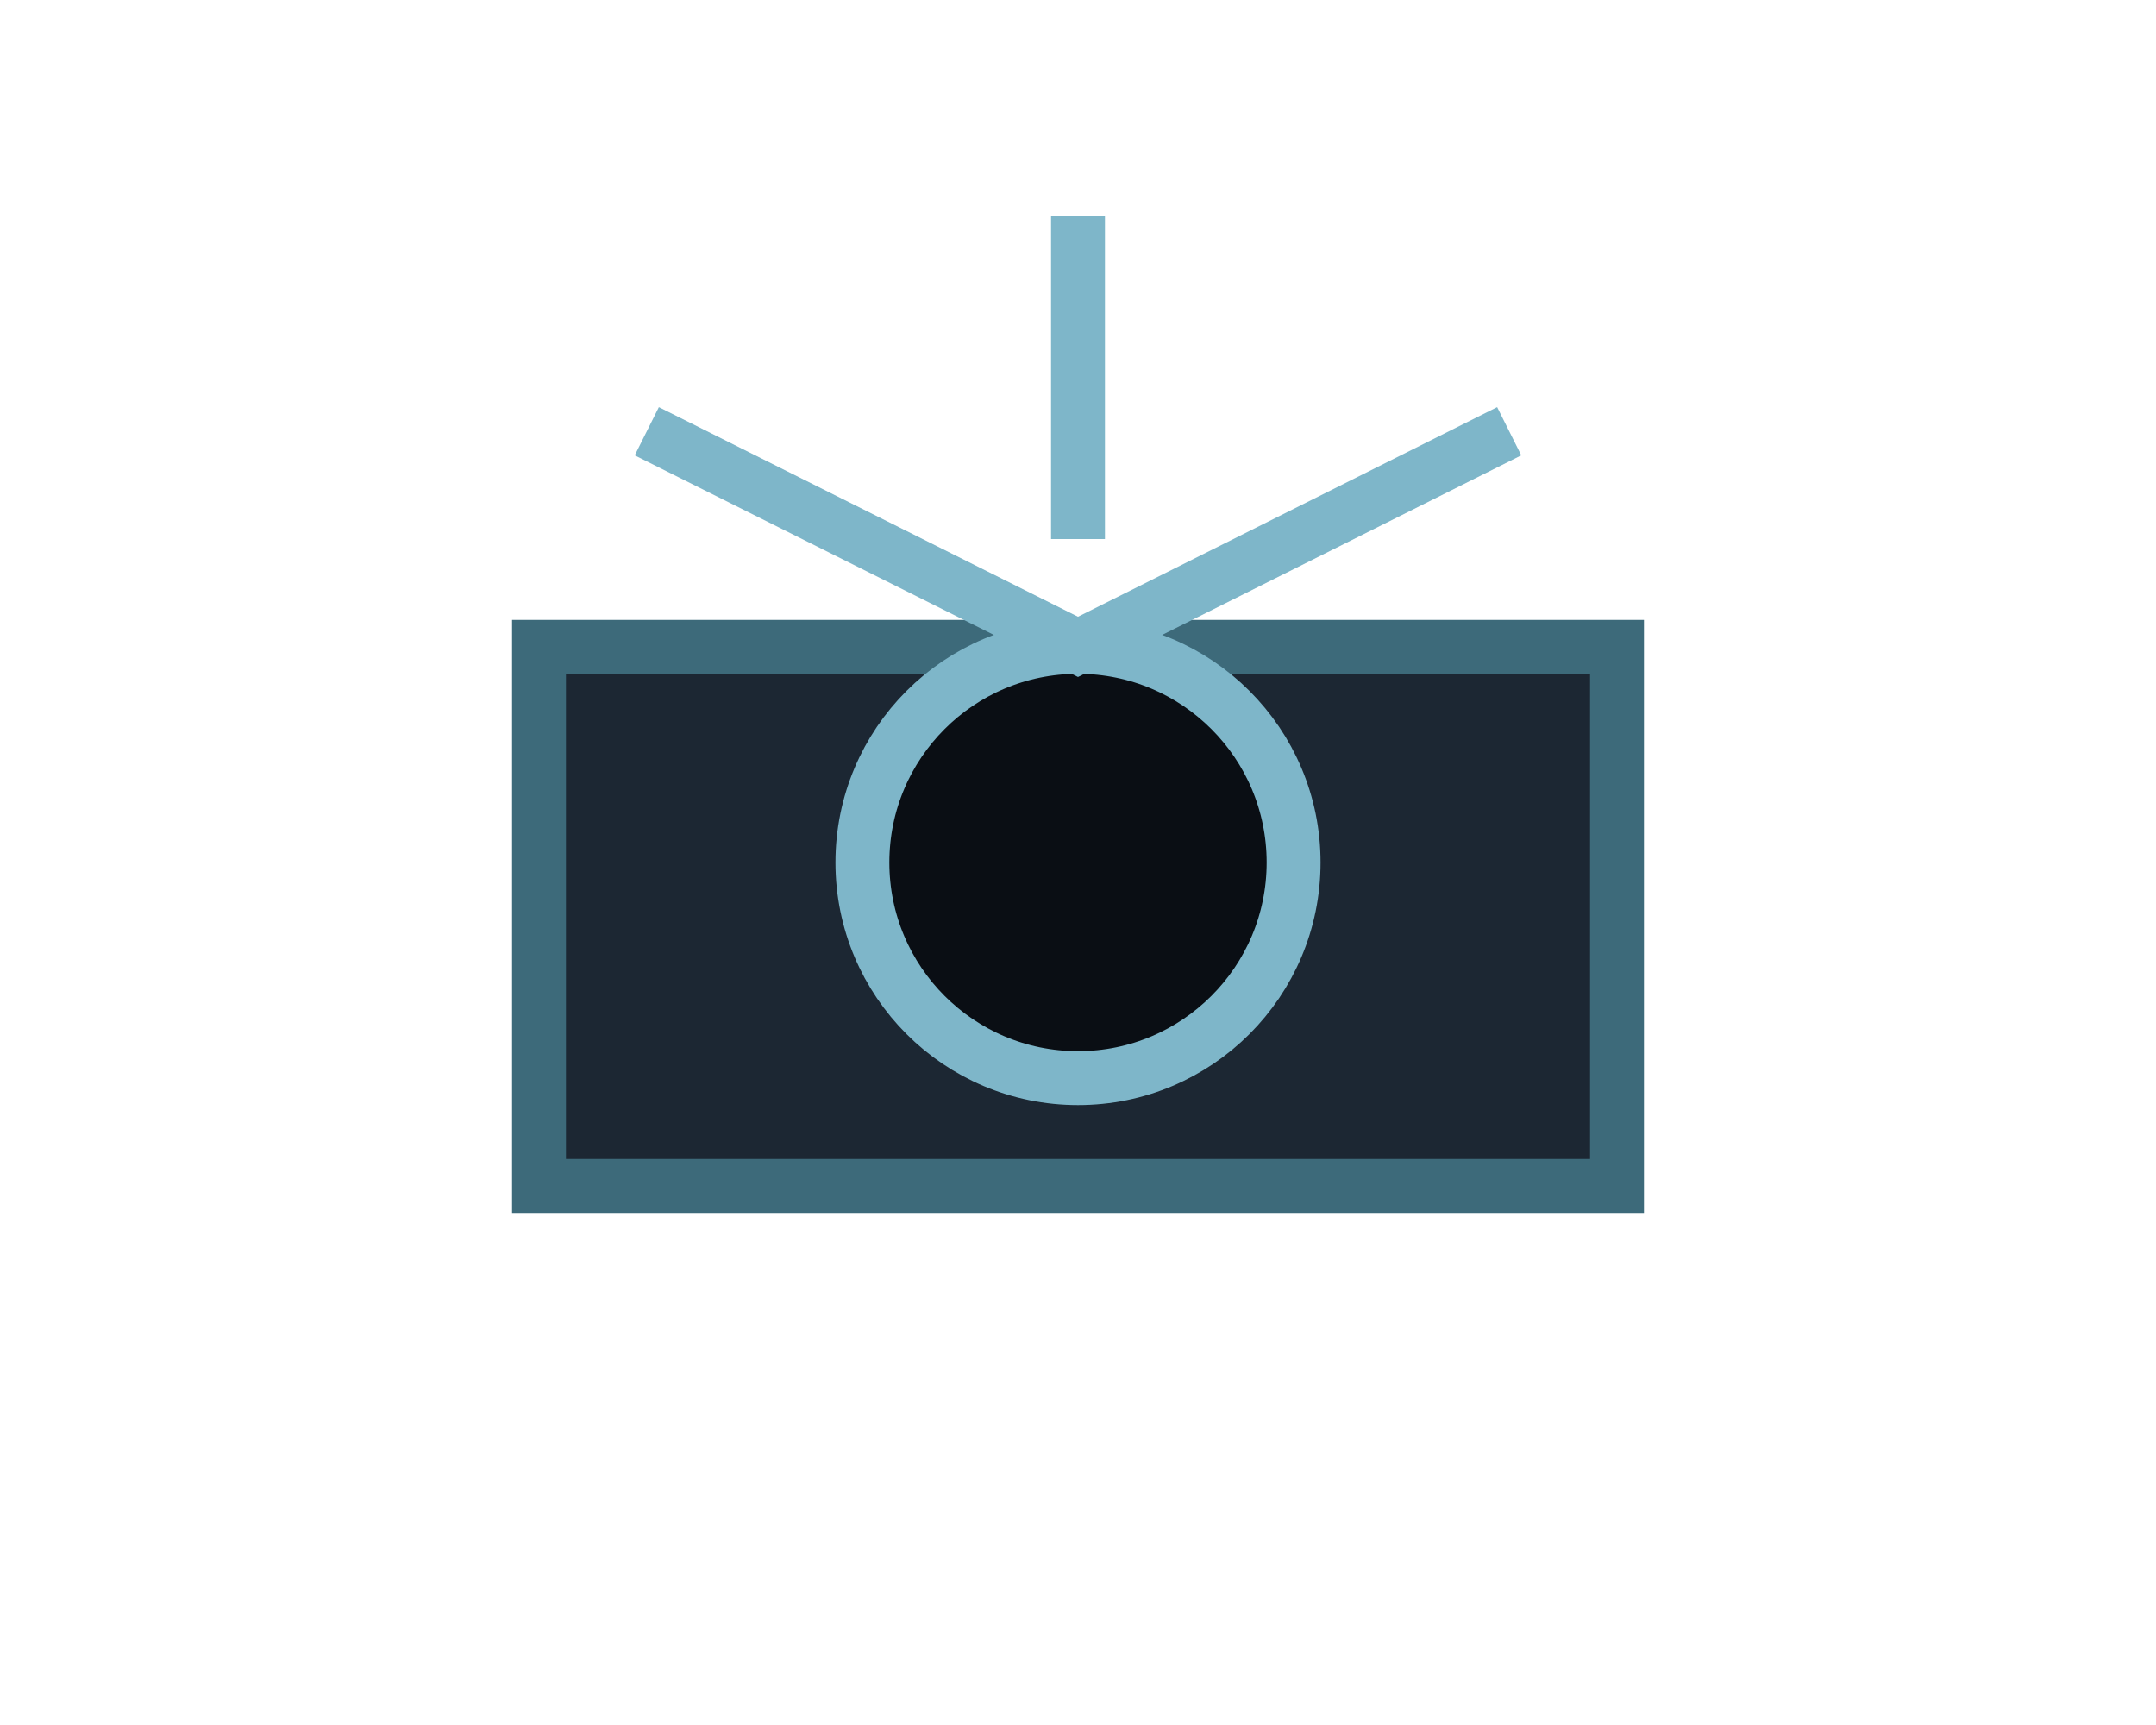
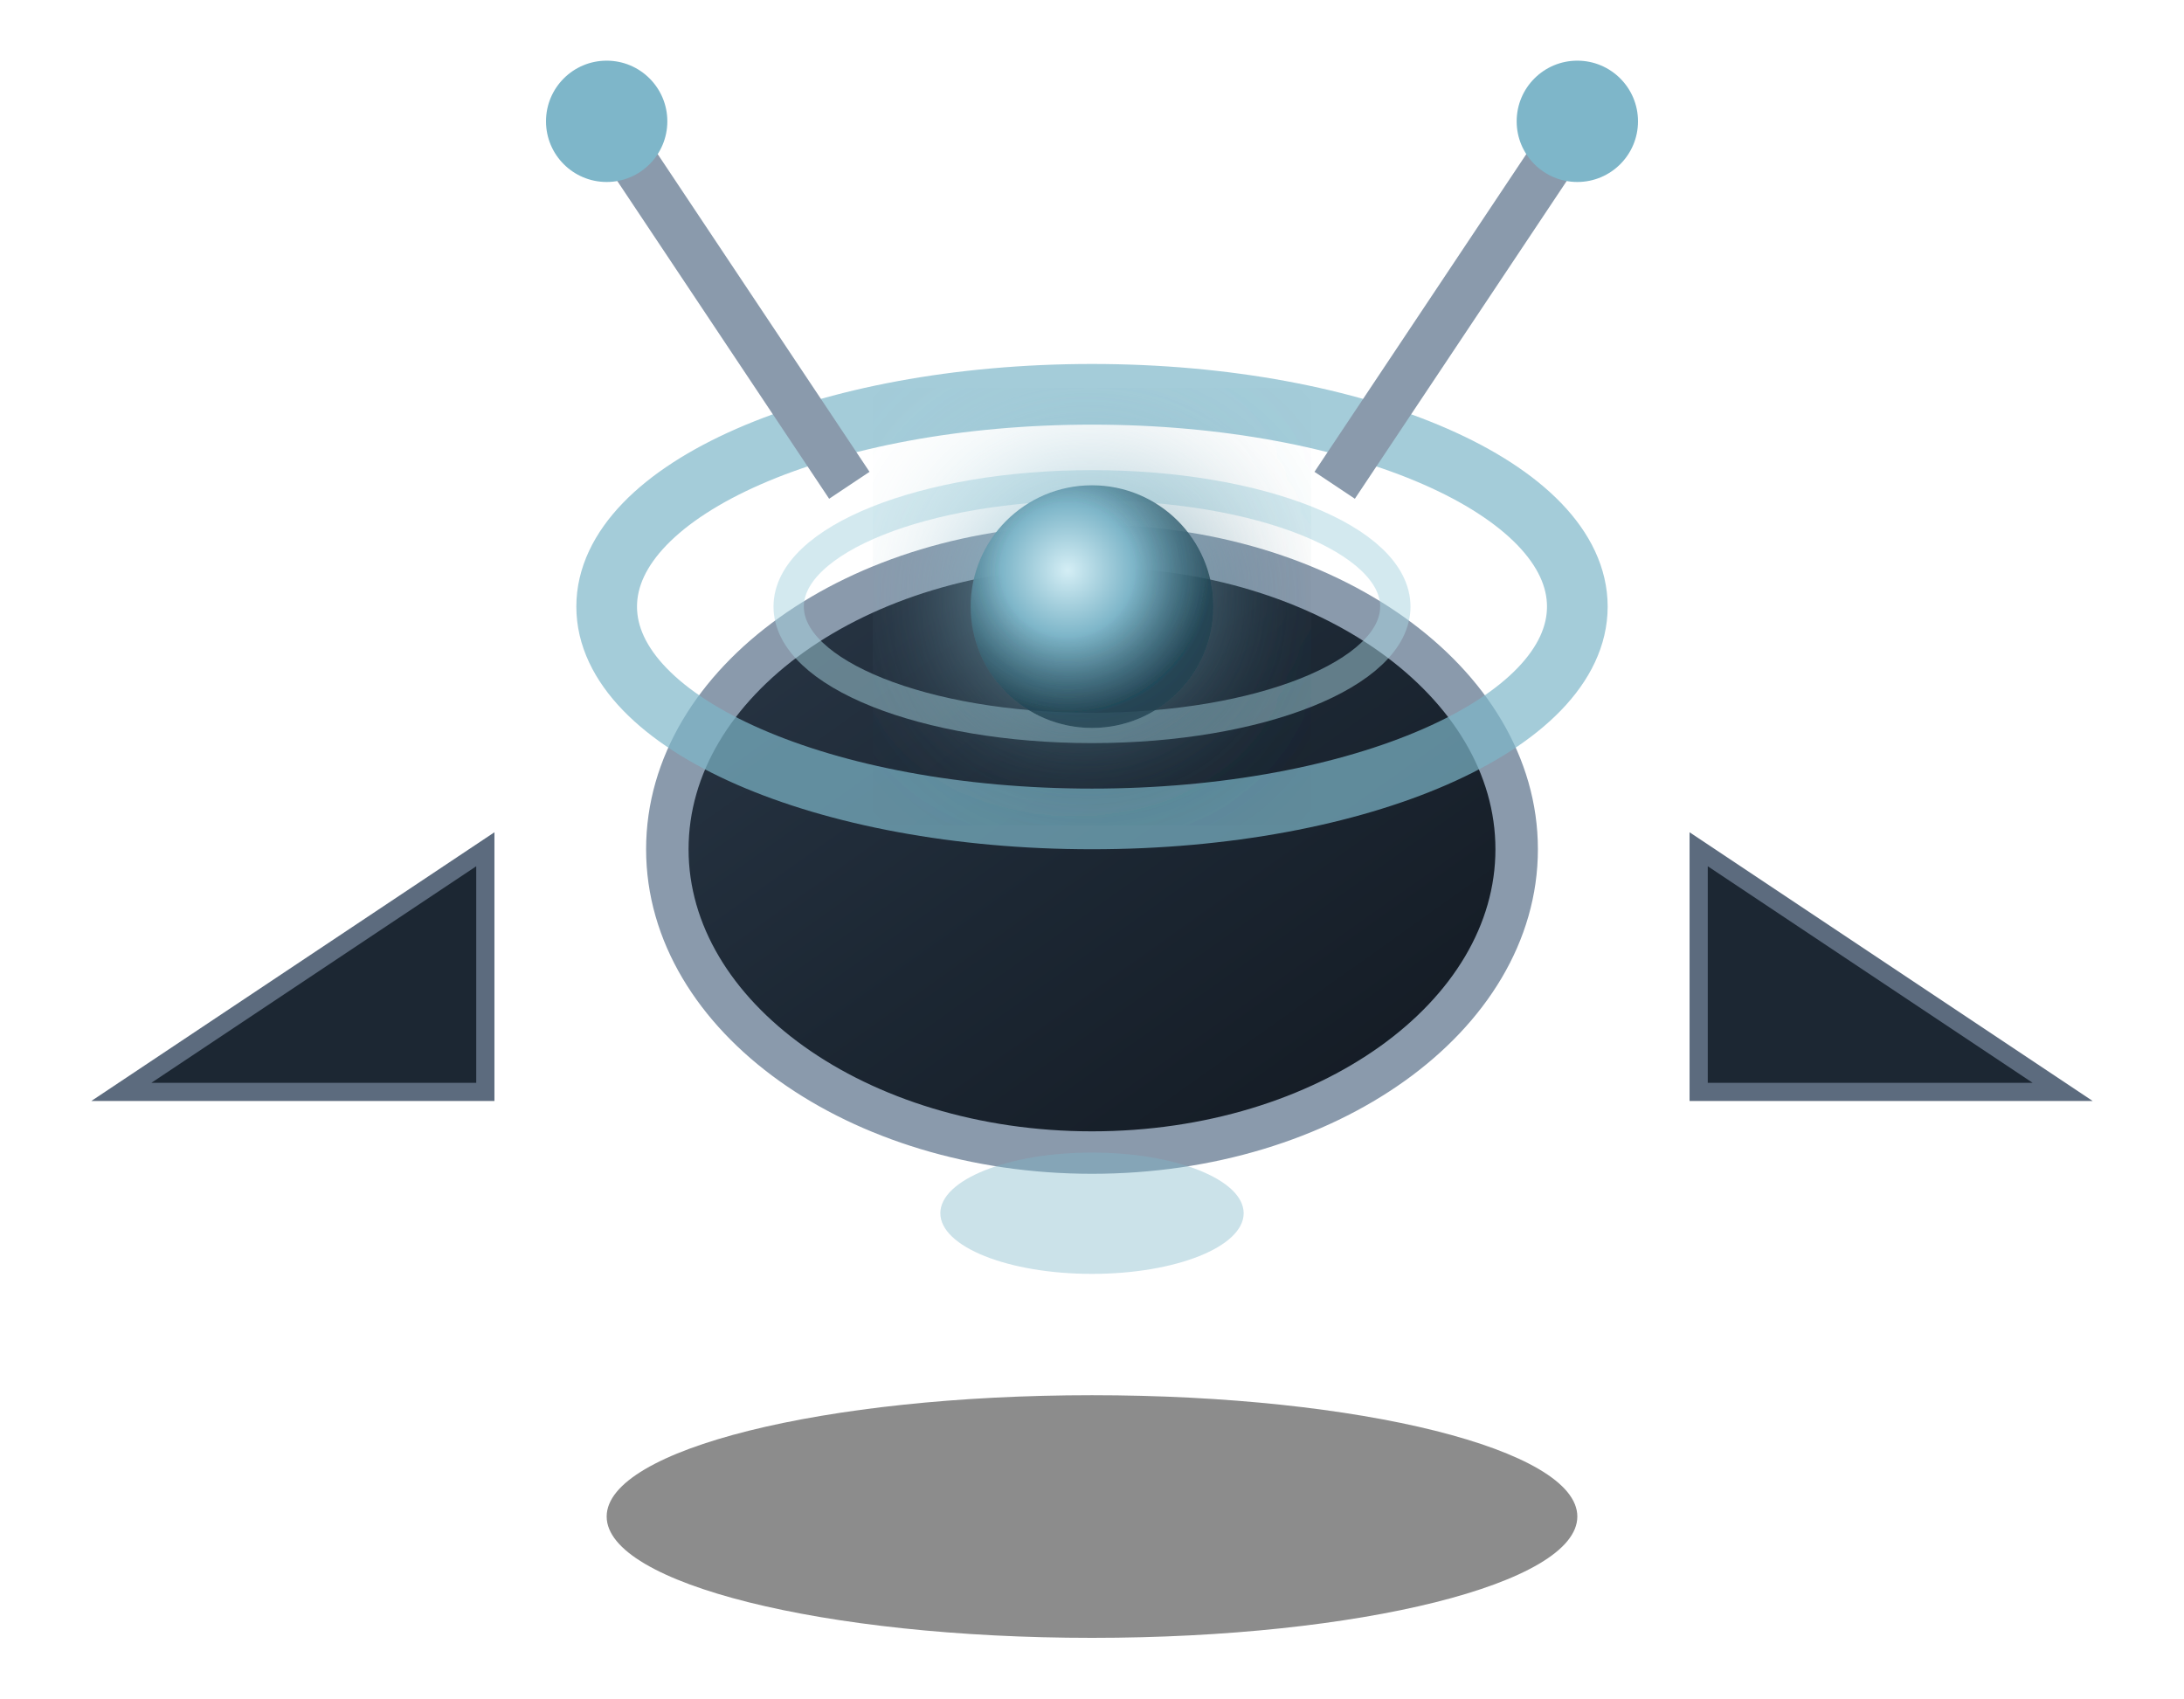
- <svg xmlns="http://www.w3.org/2000/svg" viewBox="0 0 40 32" width="40" height="32" fill="none">
-   <rect x="10" y="12" width="20" height="10" fill="#1c2733" stroke="#3d6a7a" />
-   <circle cx="20" cy="16" r="4" fill="#0a0e14" stroke="#7eb6c9" />
-   <path d="M20 4 L20 10 M12 8 L20 12 L28 8" stroke="#7eb6c9" stroke-width="1" />
+ <svg xmlns="http://www.w3.org/2000/svg" viewBox="0 0 36 28" width="36" height="28" fill="none">
+   <defs>
+     <radialGradient id="padG" cx="50%" cy="50%" r="50%">
+       <stop offset="0%" stop-color="#1c2733" stop-opacity="0.9" />
+       <stop offset="100%" stop-color="#0a0e14" stop-opacity="0.2" />
+     </radialGradient>
+     <radialGradient id="coreG" cx="40%" cy="35%" r="60%">
+       <stop offset="0%" stop-color="#d4eef5" />
+       <stop offset="45%" stop-color="#7eb6c9" />
+       <stop offset="100%" stop-color="#1a4050" stop-opacity="0.8" />
+     </radialGradient>
+     <linearGradient id="hullL" x1="0" y1="0" x2="1" y2="1">
+       <stop offset="0%" stop-color="#2a3848" />
+       <stop offset="50%" stop-color="#1c2733" />
+       <stop offset="100%" stop-color="#121820" />
+     </linearGradient>
+     <linearGradient id="steelL" x1="0" y1="0" x2="0" y2="1">
+       <stop offset="0%" stop-color="#b0bec8" />
+       <stop offset="40%" stop-color="#8a9aac" />
+       <stop offset="100%" stop-color="#5c6b7e" />
+     </linearGradient>
+     <linearGradient id="brassL" x1="0" y1="0" x2="0" y2="1">
+       <stop offset="0%" stop-color="#e0c9a0" />
+       <stop offset="100%" stop-color="#8a7350" />
+     </linearGradient>
+     <filter id="softGlow" x="-40%" y="-40%" width="180%" height="180%">
+       <feGaussianBlur stdDeviation="1.2" result="b" />
+       <feMerge>
+         <feMergeNode in="b" />
+         <feMergeNode in="SourceGraphic" />
+       </feMerge>
+     </filter>
+   </defs>
+   <ellipse cx="18" cy="25" rx="8" ry="2" fill="rgba(0,0,0,0.45)" />
+   <ellipse cx="18" cy="14" rx="7" ry="5" fill="url(#hullL)" stroke="#8a9aac" stroke-width="0.7" />
+   <ellipse cx="18" cy="10" rx="8" ry="3.5" fill="none" stroke="#7eb6c9" stroke-width="1" opacity="0.7" />
+   <ellipse cx="18" cy="10" rx="5" ry="2" fill="none" stroke="#a8d4e0" stroke-width="0.5" opacity="0.5" />
+   <circle cx="18" cy="10" r="2" fill="url(#coreG)" filter="url(#softGlow)" />
+   <path d="M8 14 L2 18 L8 18 Z" fill="#1c2733" stroke="#5c6b7e" stroke-width="0.3" />
+   <path d="M28 14 L34 18 L28 18 Z" fill="#1c2733" stroke="#5c6b7e" stroke-width="0.3" />
+   <line x1="14" y1="8" x2="10" y2="2" stroke="#8a9aac" stroke-width="0.8" />
+   <line x1="22" y1="8" x2="26" y2="2" stroke="#8a9aac" stroke-width="0.8" />
+   <circle cx="10" cy="2" r="1" fill="#7eb6c9" />
+   <circle cx="26" cy="2" r="1" fill="#7eb6c9" />
+   <ellipse cx="18" cy="20" rx="2.5" ry="1" fill="#7eb6c9" opacity="0.4" />
</svg>
